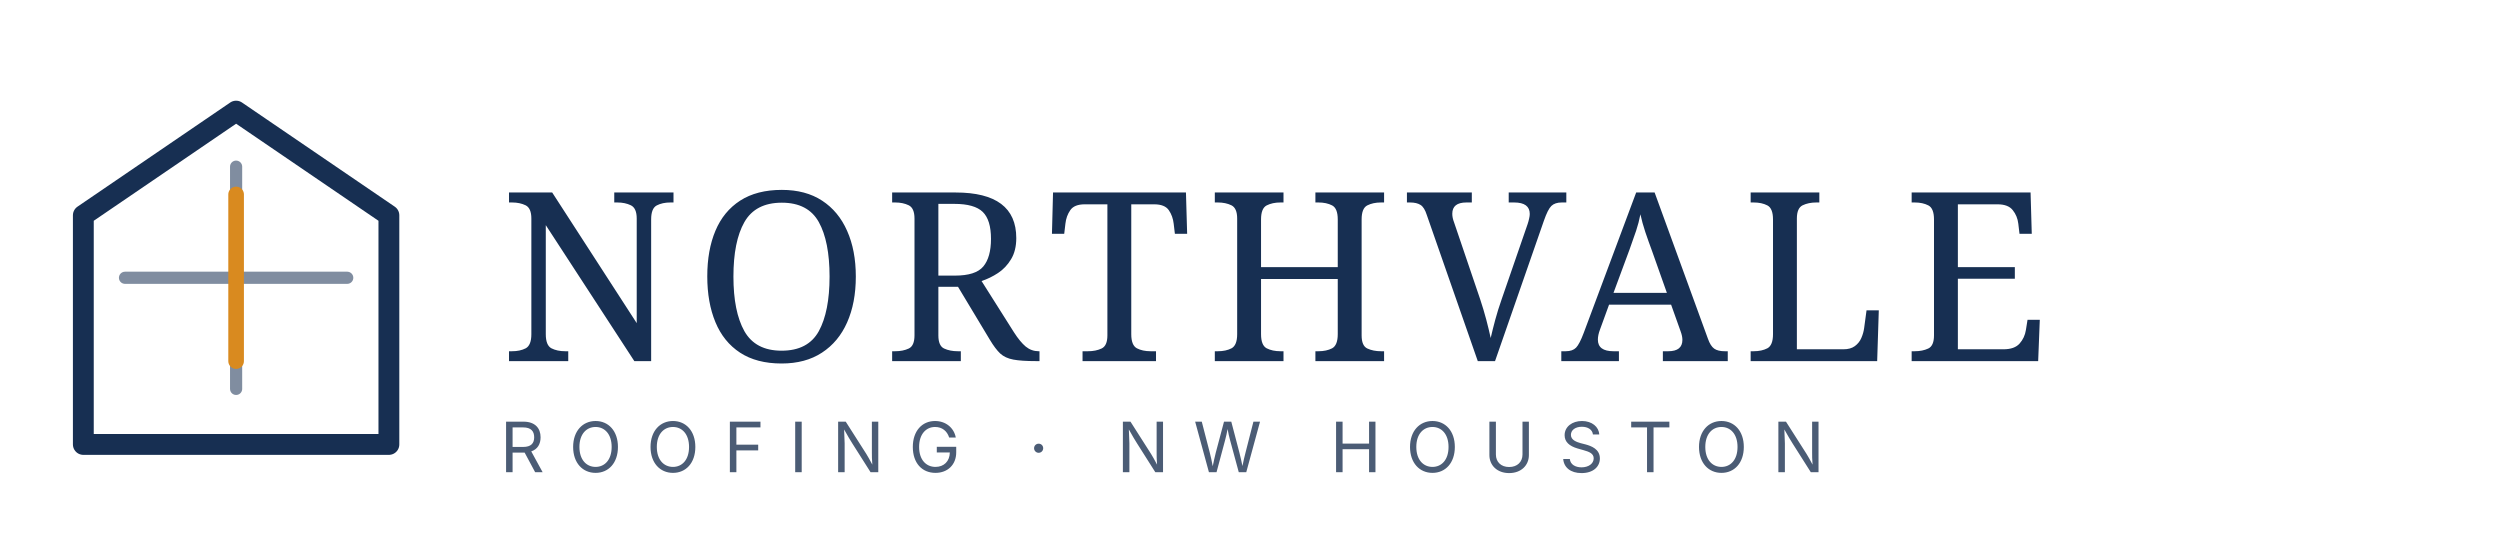
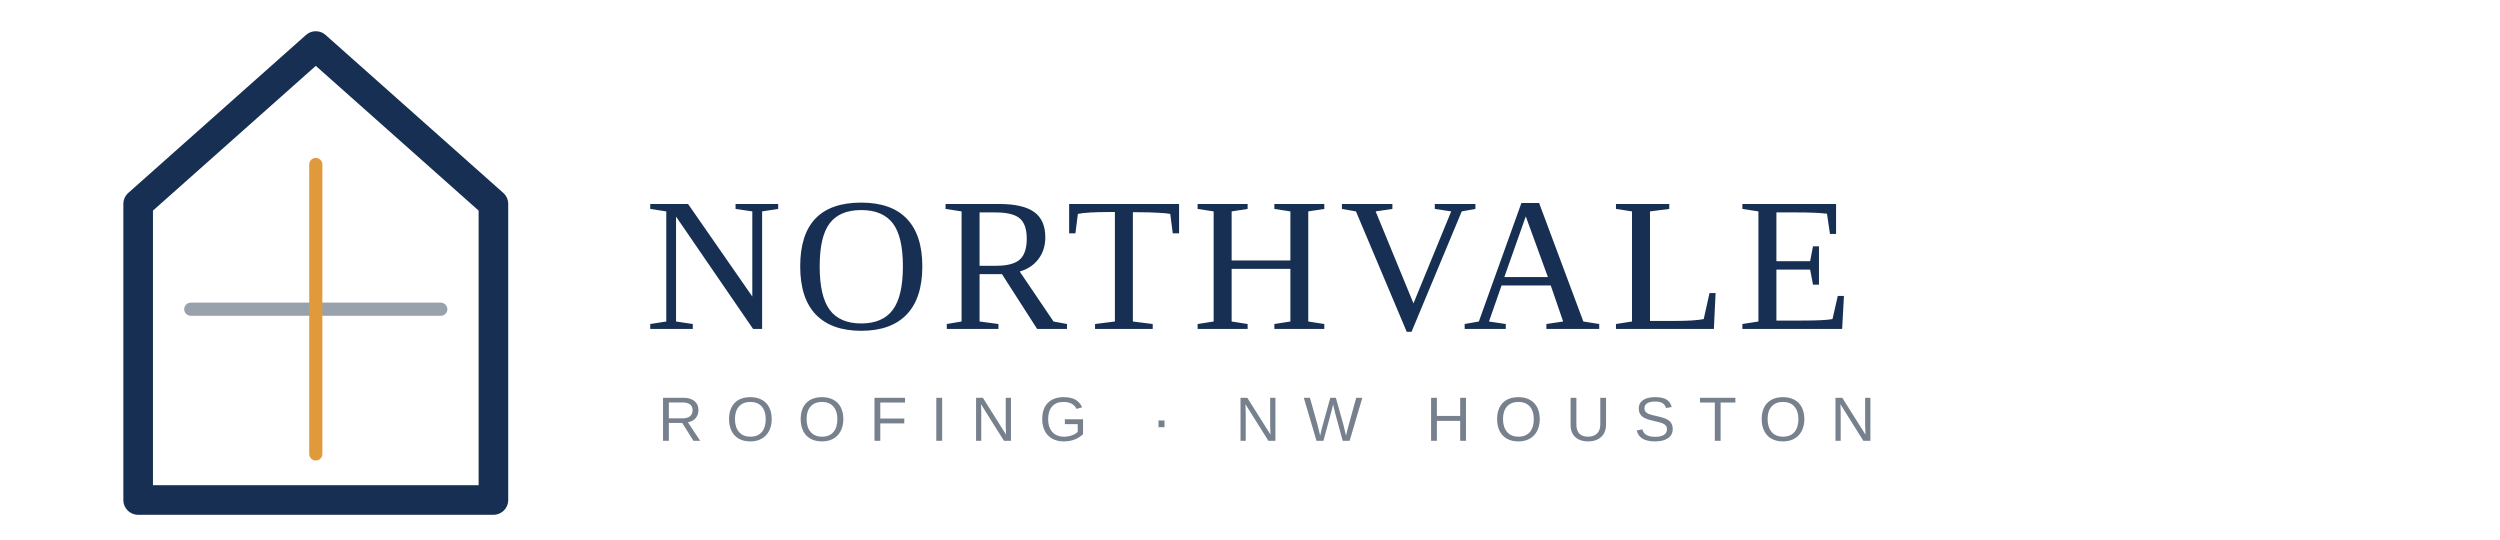
- <svg xmlns="http://www.w3.org/2000/svg" viewBox="0 0 360 80" role="img" aria-label="Northvale Roofing" preserveAspectRatio="xMidYMid meet">
-   <g transform="translate(8, 14)">
-     <path d="M26 2 L48 17 L48 50 L4 50 L4 17 Z" fill="none" stroke="#172f52" stroke-width="3" stroke-linejoin="round" />
-     <path d="M26 10 L26 42 M10 26 L42 26" stroke="#172f52" stroke-width="1.75" stroke-linecap="round" opacity="0.55" />
-     <path d="M26 14 L26 38" stroke="#d98a1f" stroke-width="2.25" stroke-linecap="round" />
+ <svg xmlns="http://www.w3.org/2000/svg" viewBox="0 18 760 164" role="img" aria-label="Northvale Roofing" preserveAspectRatio="xMidYMid meet">
+   <g transform="translate(34,20)">
+     <path d="M8 60 L62 12 L116 60 V150 H8 Z" fill="none" stroke="#172f52" stroke-width="9" stroke-linejoin="round" stroke-linecap="round" />
+     <line x1="24" y1="92" x2="100" y2="92" stroke="#98a1ac" stroke-width="4" stroke-linecap="round" />
+     <line x1="62" y1="48" x2="62" y2="136" stroke="#e09a3c" stroke-width="4" stroke-linecap="round" />
  </g>
-   <text x="72" y="52" font-family="'Fraunces', 'Iowan Old Style', Georgia, serif" font-size="34" font-weight="500" letter-spacing="2" fill="#172f52">NORTHVALE</text>
-   <text x="72" y="68" font-family="'Inter', system-ui, sans-serif" font-size="10" letter-spacing="3.5" fill="#4b5c75" text-transform="uppercase">ROOFING · NW HOUSTON</text>
+   <text x="196" y="118" font-family="Georgia, 'Times New Roman', serif" font-size="58" fill="#172f52" letter-spacing="3">NORTHVALE</text>
+   <text x="200" y="152" font-family="Arial, Helvetica, sans-serif" font-size="19" fill="#77808d" letter-spacing="7">ROOFING · NW HOUSTON</text>
</svg>
